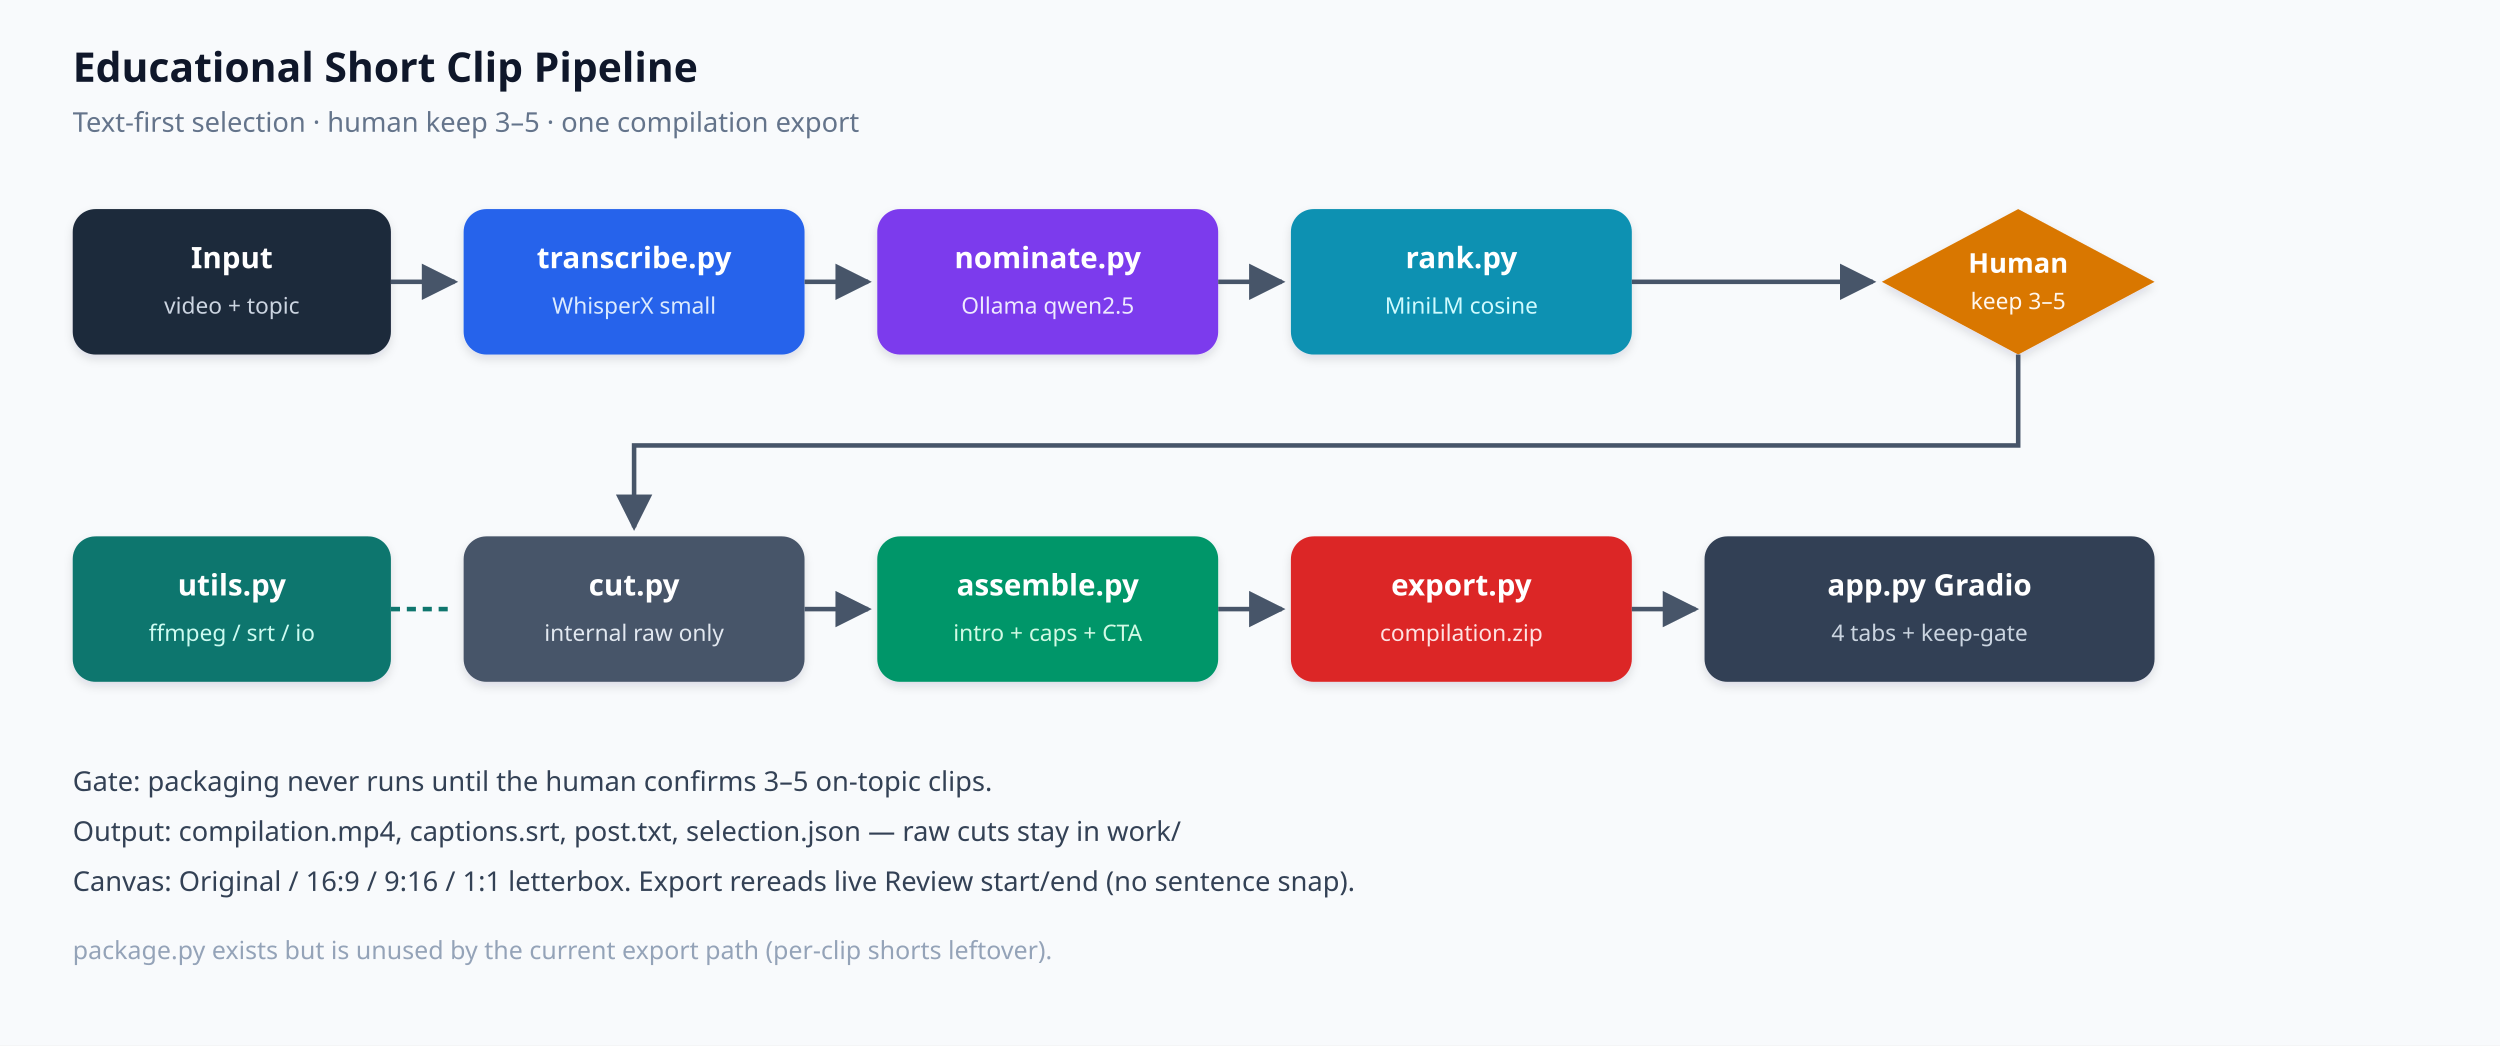
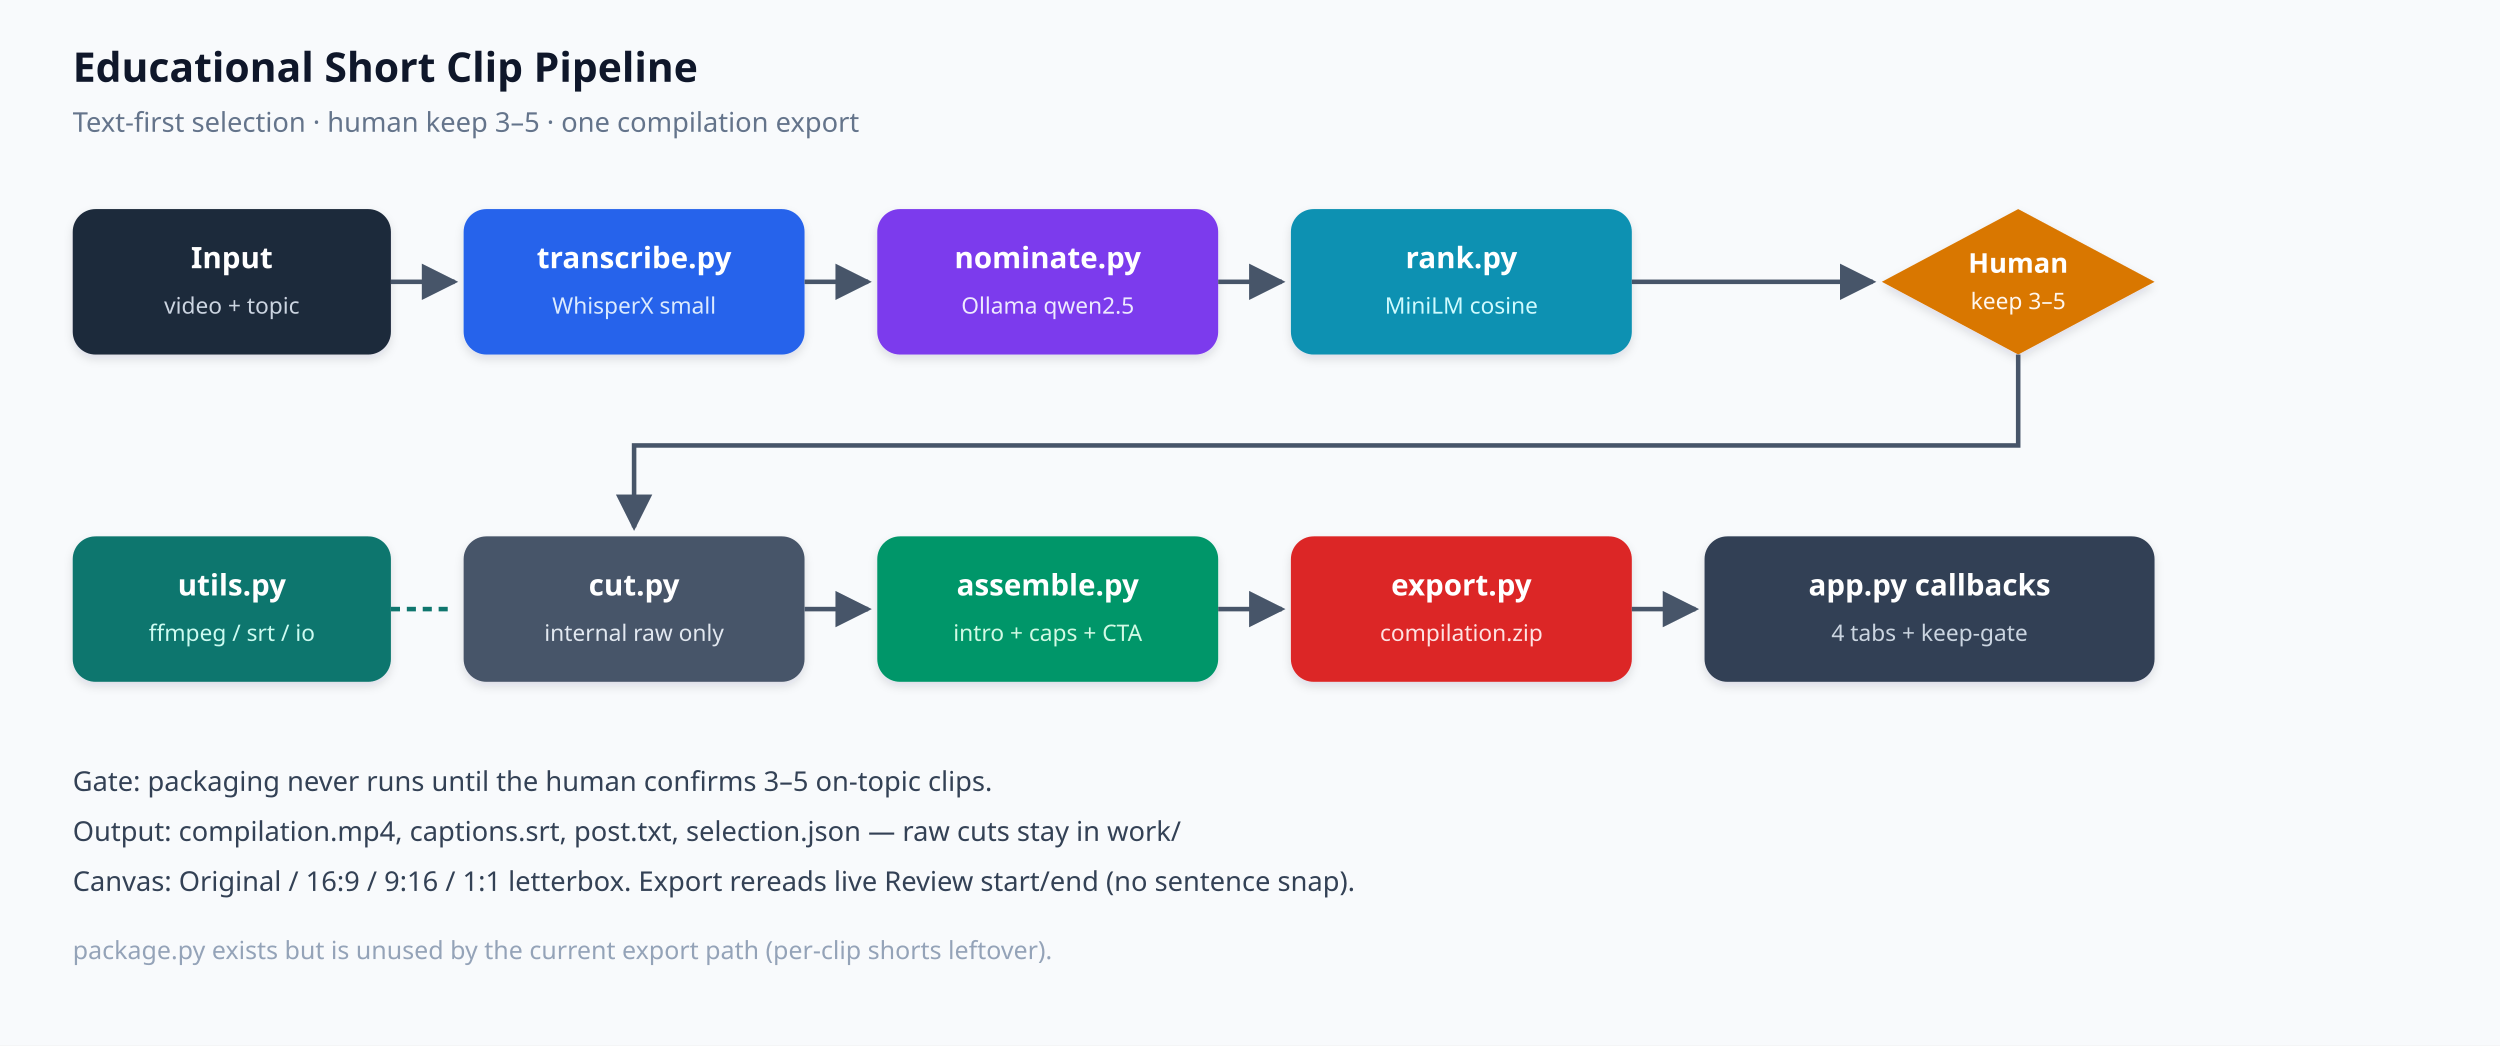
<svg xmlns="http://www.w3.org/2000/svg" viewBox="0 0 1100 460" role="img" aria-labelledby="title desc">
  <defs>
    <filter id="shadow" x="-8%" y="-8%" width="116%" height="124%">
      <feDropShadow dx="0" dy="2" stdDeviation="2" flood-color="#0f172a" flood-opacity="0.12" />
    </filter>
    <marker id="arrow" viewBox="0 0 10 10" refX="9" refY="5" markerWidth="8" markerHeight="8" orient="auto-start-reverse">
      <path d="M 0 0 L 10 5 L 0 10 z" fill="#475569" />
    </marker>
  </defs>
  <rect width="1100" height="460" fill="#f8fafc" />
  <text x="32" y="36" font-family="ui-sans-serif, system-ui, sans-serif" font-size="18" font-weight="700" fill="#0f172a">Educational Short Clip Pipeline</text>
  <text x="32" y="58" font-family="ui-sans-serif, system-ui, sans-serif" font-size="12" fill="#64748b">Text-first selection  ·  human keep 3–5  ·  one compilation export</text>
  <g filter="url(#shadow)">
    <rect x="32" y="92" width="140" height="64" rx="10" fill="#1e293b" />
    <text x="102" y="118" text-anchor="middle" font-family="ui-sans-serif, system-ui, sans-serif" font-size="13" font-weight="600" fill="#fff">Input</text>
    <text x="102" y="138" text-anchor="middle" font-family="ui-sans-serif, system-ui, sans-serif" font-size="10" fill="#cbd5e1">video + topic</text>
  </g>
  <g filter="url(#shadow)">
    <rect x="204" y="92" width="150" height="64" rx="10" fill="#2563eb" />
    <text x="279" y="118" text-anchor="middle" font-family="ui-sans-serif, system-ui, sans-serif" font-size="13" font-weight="600" fill="#fff">transcribe.py</text>
    <text x="279" y="138" text-anchor="middle" font-family="ui-sans-serif, system-ui, sans-serif" font-size="10" fill="#dbeafe">WhisperX small</text>
  </g>
  <g filter="url(#shadow)">
    <rect x="386" y="92" width="150" height="64" rx="10" fill="#7c3aed" />
    <text x="461" y="118" text-anchor="middle" font-family="ui-sans-serif, system-ui, sans-serif" font-size="13" font-weight="600" fill="#fff">nominate.py</text>
    <text x="461" y="138" text-anchor="middle" font-family="ui-sans-serif, system-ui, sans-serif" font-size="10" fill="#ede9fe">Ollama qwen2.5</text>
  </g>
  <g filter="url(#shadow)">
    <rect x="568" y="92" width="150" height="64" rx="10" fill="#0891b2" />
    <text x="643" y="118" text-anchor="middle" font-family="ui-sans-serif, system-ui, sans-serif" font-size="13" font-weight="600" fill="#fff">rank.py</text>
    <text x="643" y="138" text-anchor="middle" font-family="ui-sans-serif, system-ui, sans-serif" font-size="10" fill="#cffafe">MiniLM cosine</text>
  </g>
  <g filter="url(#shadow)">
    <polygon points="828,124 888,92 948,124 888,156" fill="#d97706" />
    <text x="888" y="120" text-anchor="middle" font-family="ui-sans-serif, system-ui, sans-serif" font-size="12" font-weight="700" fill="#fff">Human</text>
    <text x="888" y="136" text-anchor="middle" font-family="ui-sans-serif, system-ui, sans-serif" font-size="10" fill="#fff7ed">keep 3–5</text>
  </g>
  <line x1="172" y1="124" x2="200" y2="124" stroke="#475569" stroke-width="2" marker-end="url(#arrow)" />
  <line x1="354" y1="124" x2="382" y2="124" stroke="#475569" stroke-width="2" marker-end="url(#arrow)" />
  <line x1="536" y1="124" x2="564" y2="124" stroke="#475569" stroke-width="2" marker-end="url(#arrow)" />
  <line x1="718" y1="124" x2="824" y2="124" stroke="#475569" stroke-width="2" marker-end="url(#arrow)" />
  <g filter="url(#shadow)">
    <rect x="204" y="236" width="150" height="64" rx="10" fill="#475569" />
    <text x="279" y="262" text-anchor="middle" font-family="ui-sans-serif, system-ui, sans-serif" font-size="13" font-weight="600" fill="#fff">cut.py</text>
    <text x="279" y="282" text-anchor="middle" font-family="ui-sans-serif, system-ui, sans-serif" font-size="10" fill="#e2e8f0">internal raw only</text>
  </g>
  <g filter="url(#shadow)">
    <rect x="386" y="236" width="150" height="64" rx="10" fill="#059669" />
    <text x="461" y="262" text-anchor="middle" font-family="ui-sans-serif, system-ui, sans-serif" font-size="13" font-weight="600" fill="#fff">assemble.py</text>
    <text x="461" y="282" text-anchor="middle" font-family="ui-sans-serif, system-ui, sans-serif" font-size="10" fill="#d1fae5">intro + caps + CTA</text>
  </g>
  <g filter="url(#shadow)">
    <rect x="568" y="236" width="150" height="64" rx="10" fill="#dc2626" />
    <text x="643" y="262" text-anchor="middle" font-family="ui-sans-serif, system-ui, sans-serif" font-size="13" font-weight="600" fill="#fff">export.py</text>
    <text x="643" y="282" text-anchor="middle" font-family="ui-sans-serif, system-ui, sans-serif" font-size="10" fill="#fee2e2">compilation.zip</text>
  </g>
  <g filter="url(#shadow)">
    <rect x="32" y="236" width="140" height="64" rx="10" fill="#0f766e" />
    <text x="102" y="262" text-anchor="middle" font-family="ui-sans-serif, system-ui, sans-serif" font-size="13" font-weight="600" fill="#fff">utils.py</text>
    <text x="102" y="282" text-anchor="middle" font-family="ui-sans-serif, system-ui, sans-serif" font-size="10" fill="#ccfbf1">ffmpeg / srt / io</text>
  </g>
  <g filter="url(#shadow)">
    <rect x="750" y="236" width="198" height="64" rx="10" fill="#334155" />
-     <text x="849" y="262" text-anchor="middle" font-family="ui-sans-serif, system-ui, sans-serif" font-size="13" font-weight="600" fill="#fff">app.py Gradio</text>
+     <text x="849" y="262" text-anchor="middle" font-family="ui-sans-serif, system-ui, sans-serif" font-size="13" font-weight="600" fill="#fff">app.py callbacks</text>
    <text x="849" y="282" text-anchor="middle" font-family="ui-sans-serif, system-ui, sans-serif" font-size="10" fill="#cbd5e1">4 tabs + keep-gate</text>
  </g>
  <path d="M888 156 L888 196 L279 196 L279 232" fill="none" stroke="#475569" stroke-width="2" marker-end="url(#arrow)" />
  <line x1="354" y1="268" x2="382" y2="268" stroke="#475569" stroke-width="2" marker-end="url(#arrow)" />
  <line x1="536" y1="268" x2="564" y2="268" stroke="#475569" stroke-width="2" marker-end="url(#arrow)" />
  <line x1="172" y1="268" x2="200" y2="268" stroke="#0f766e" stroke-width="2" stroke-dasharray="4 3" />
  <line x1="718" y1="268" x2="746" y2="268" stroke="#475569" stroke-width="2" marker-end="url(#arrow)" />
  <text x="32" y="348" font-family="ui-sans-serif, system-ui, sans-serif" font-size="12" fill="#334155">Gate: packaging never runs until the human confirms 3–5 on-topic clips.</text>
  <text x="32" y="370" font-family="ui-sans-serif, system-ui, sans-serif" font-size="12" fill="#334155">Output: compilation.mp4, captions.srt, post.txt, selection.json — raw cuts stay in work/</text>
  <text x="32" y="392" font-family="ui-sans-serif, system-ui, sans-serif" font-size="12" fill="#334155">Canvas: Original / 16:9 / 9:16 / 1:1 letterbox. Export rereads live Review start/end (no sentence snap).</text>
  <text x="32" y="422" font-family="ui-sans-serif, system-ui, sans-serif" font-size="11" fill="#94a3b8">package.py exists but is unused by the current export path (per-clip shorts leftover).</text>
</svg>
